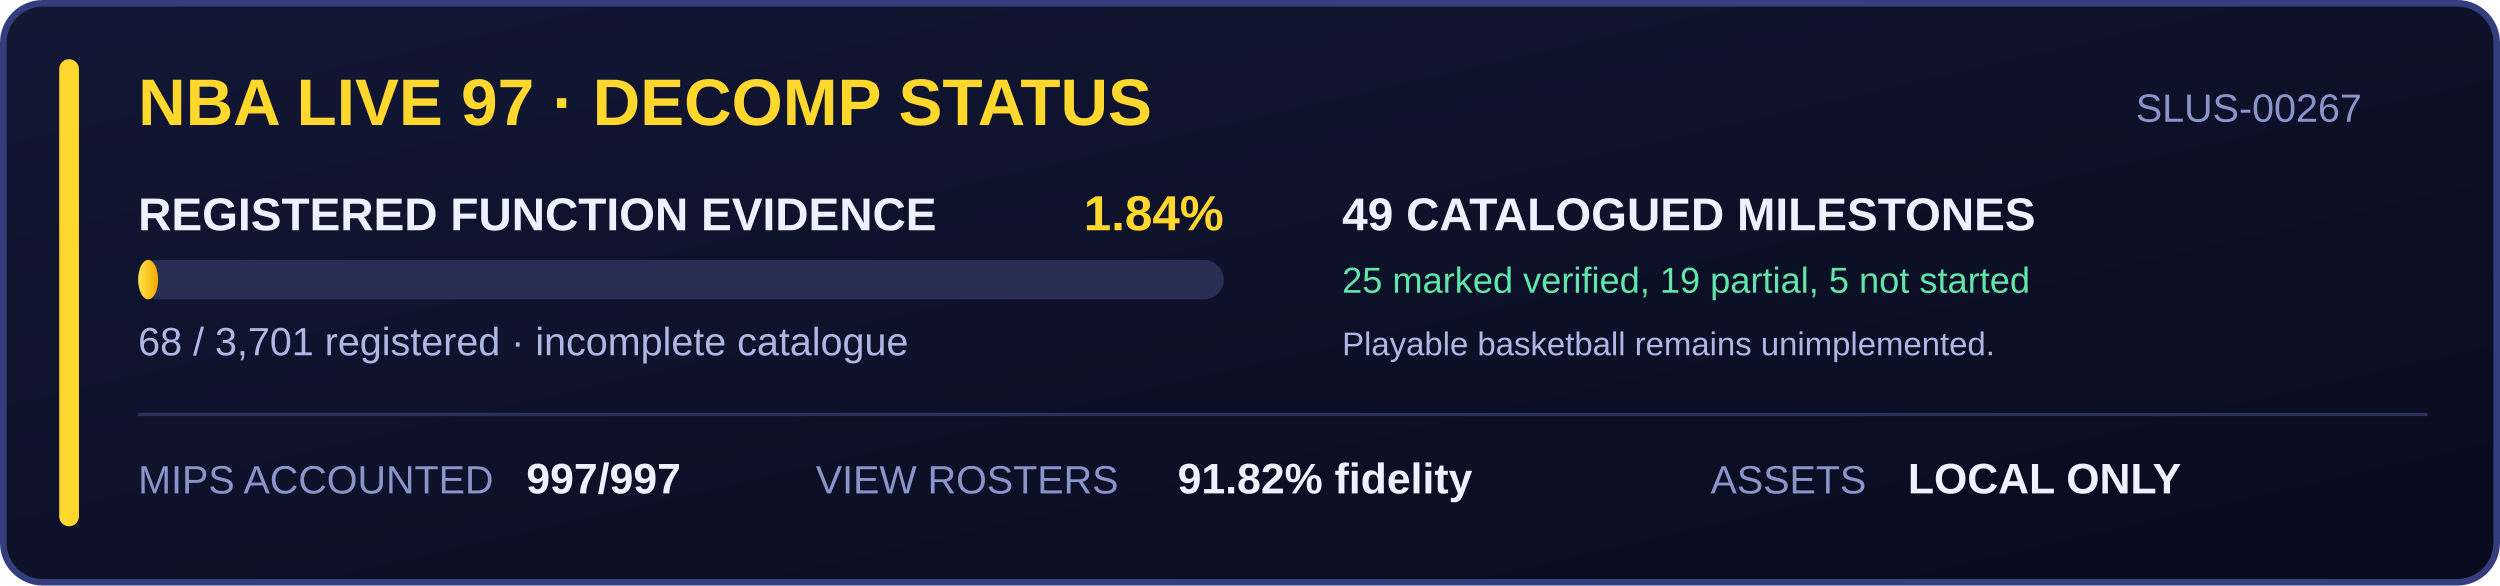
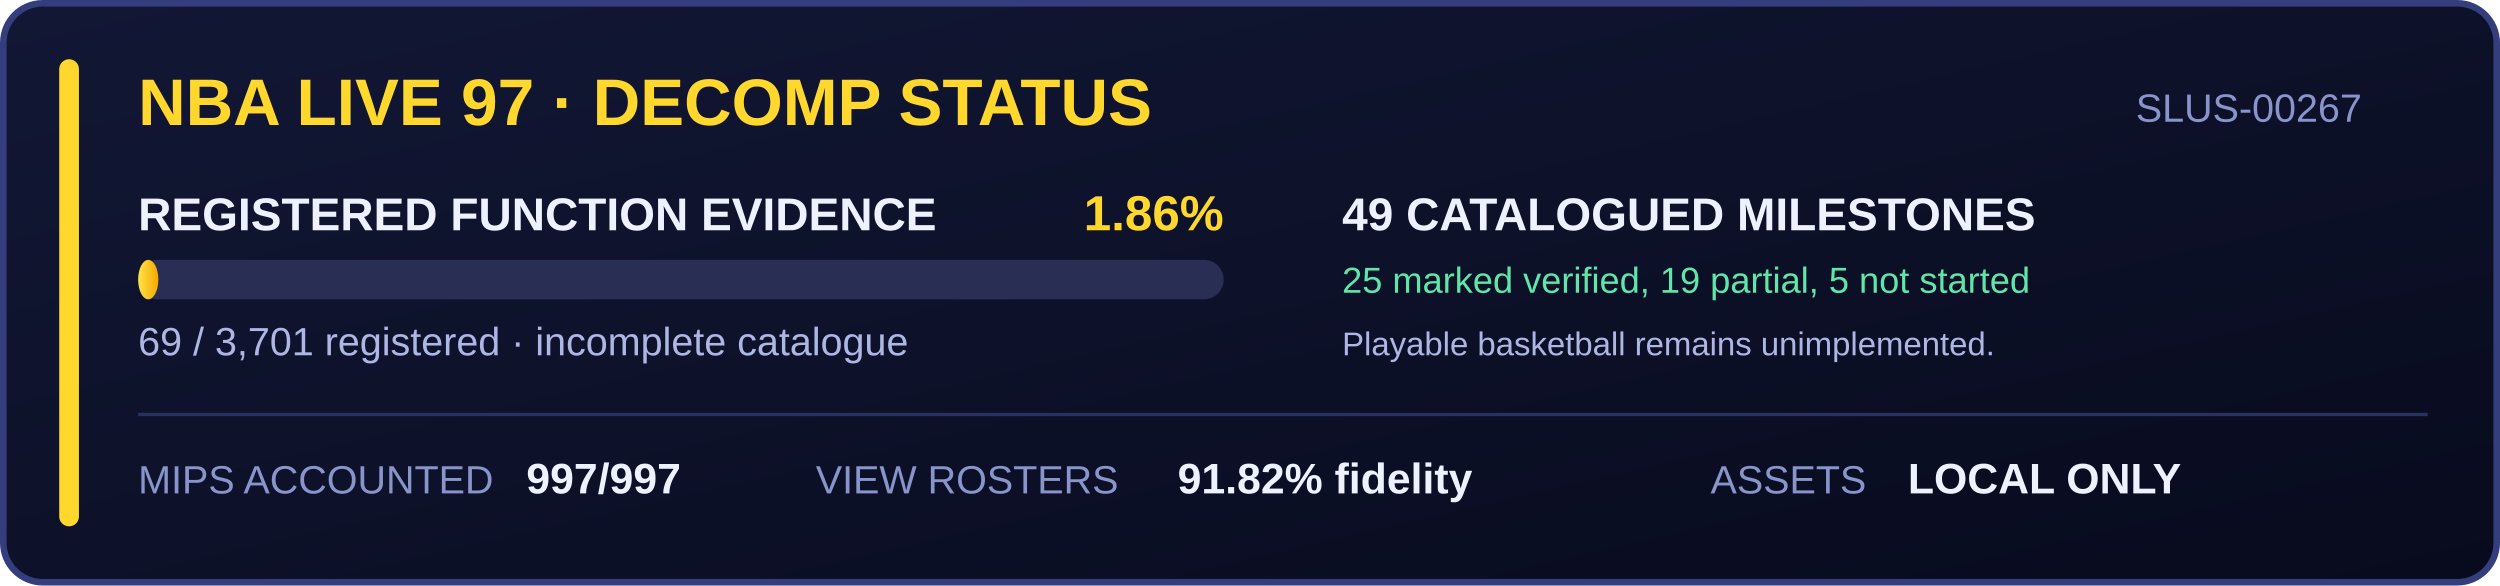
<svg xmlns="http://www.w3.org/2000/svg" width="760" height="178" viewBox="0 0 760 178" role="img" aria-labelledby="title desc">
  <defs>
    <linearGradient id="panel" x1="0" y1="0" x2="1" y2="1">
      <stop stop-color="#121735" />
      <stop offset="1" stop-color="#080b1d" />
    </linearGradient>
    <linearGradient id="gold" x1="0" y1="0" x2="1" y2="0">
      <stop stop-color="#ffe44a" />
      <stop offset="1" stop-color="#f6a800" />
    </linearGradient>
  </defs>
  <rect x="1" y="1" width="758" height="176" rx="12" fill="url(#panel)" stroke="#343e7d" stroke-width="2" />
  <rect x="18" y="18" width="6" height="142" rx="3" fill="#ffd72d" />
  <g font-family="Segoe UI, Arial, sans-serif">
    <text x="42" y="38" fill="#ffd72d" font-size="20" font-weight="700">NBA LIVE 97 · DECOMP STATUS</text>
    <text x="718" y="37" fill="#8994ca" font-size="12" text-anchor="end">SLUS-00267</text>
    <text x="42" y="70" fill="#eef1ff" font-size="14" font-weight="600">REGISTERED FUNCTION EVIDENCE</text>
-     <text x="372" y="70" fill="#ffd72d" font-size="15" font-weight="700" text-anchor="end">1.84%</text>
+     <text x="372" y="70" fill="#ffd72d" font-size="15" font-weight="700" text-anchor="end">1.86%</text>
    <rect x="42" y="79" width="330" height="12" rx="6" fill="#282e54" />
-     <rect x="42" y="79" width="6.07" height="12" rx="6" fill="url(#gold)" />
-     <text x="42" y="108" fill="#aeb7e4" font-size="12">68 / 3,701 registered · incomplete catalogue</text>
+     <rect x="42" y="79" width="6.14" height="12" rx="6" fill="url(#gold)" />
+     <text x="42" y="108" fill="#aeb7e4" font-size="12">69 / 3,701 registered · incomplete catalogue</text>
    <text x="408" y="70" fill="#eef1ff" font-size="14" font-weight="600">49 CATALOGUED MILESTONES</text>
    <text x="408" y="89" fill="#60e6a8" font-size="11">25 marked verified, 19 partial, 5 not started</text>
    <text x="408" y="108" fill="#aeb7e4" font-size="10">Playable basketball remains unimplemented.</text>
    <line x1="42" y1="126" x2="738" y2="126" stroke="#29315f" />
    <text x="42" y="150" fill="#8994ca" font-size="12">MIPS ACCOUNTED</text>
    <text x="160" y="150" fill="#eef1ff" font-size="13" font-weight="700">997/997</text>
    <text x="248" y="150" fill="#8994ca" font-size="12">VIEW ROSTERS</text>
    <text x="358" y="150" fill="#eef1ff" font-size="13" font-weight="700">91.82% fidelity</text>
    <text x="520" y="150" fill="#8994ca" font-size="12">ASSETS</text>
    <text x="580" y="150" fill="#eef1ff" font-size="13" font-weight="700">LOCAL ONLY</text>
  </g>
</svg>
